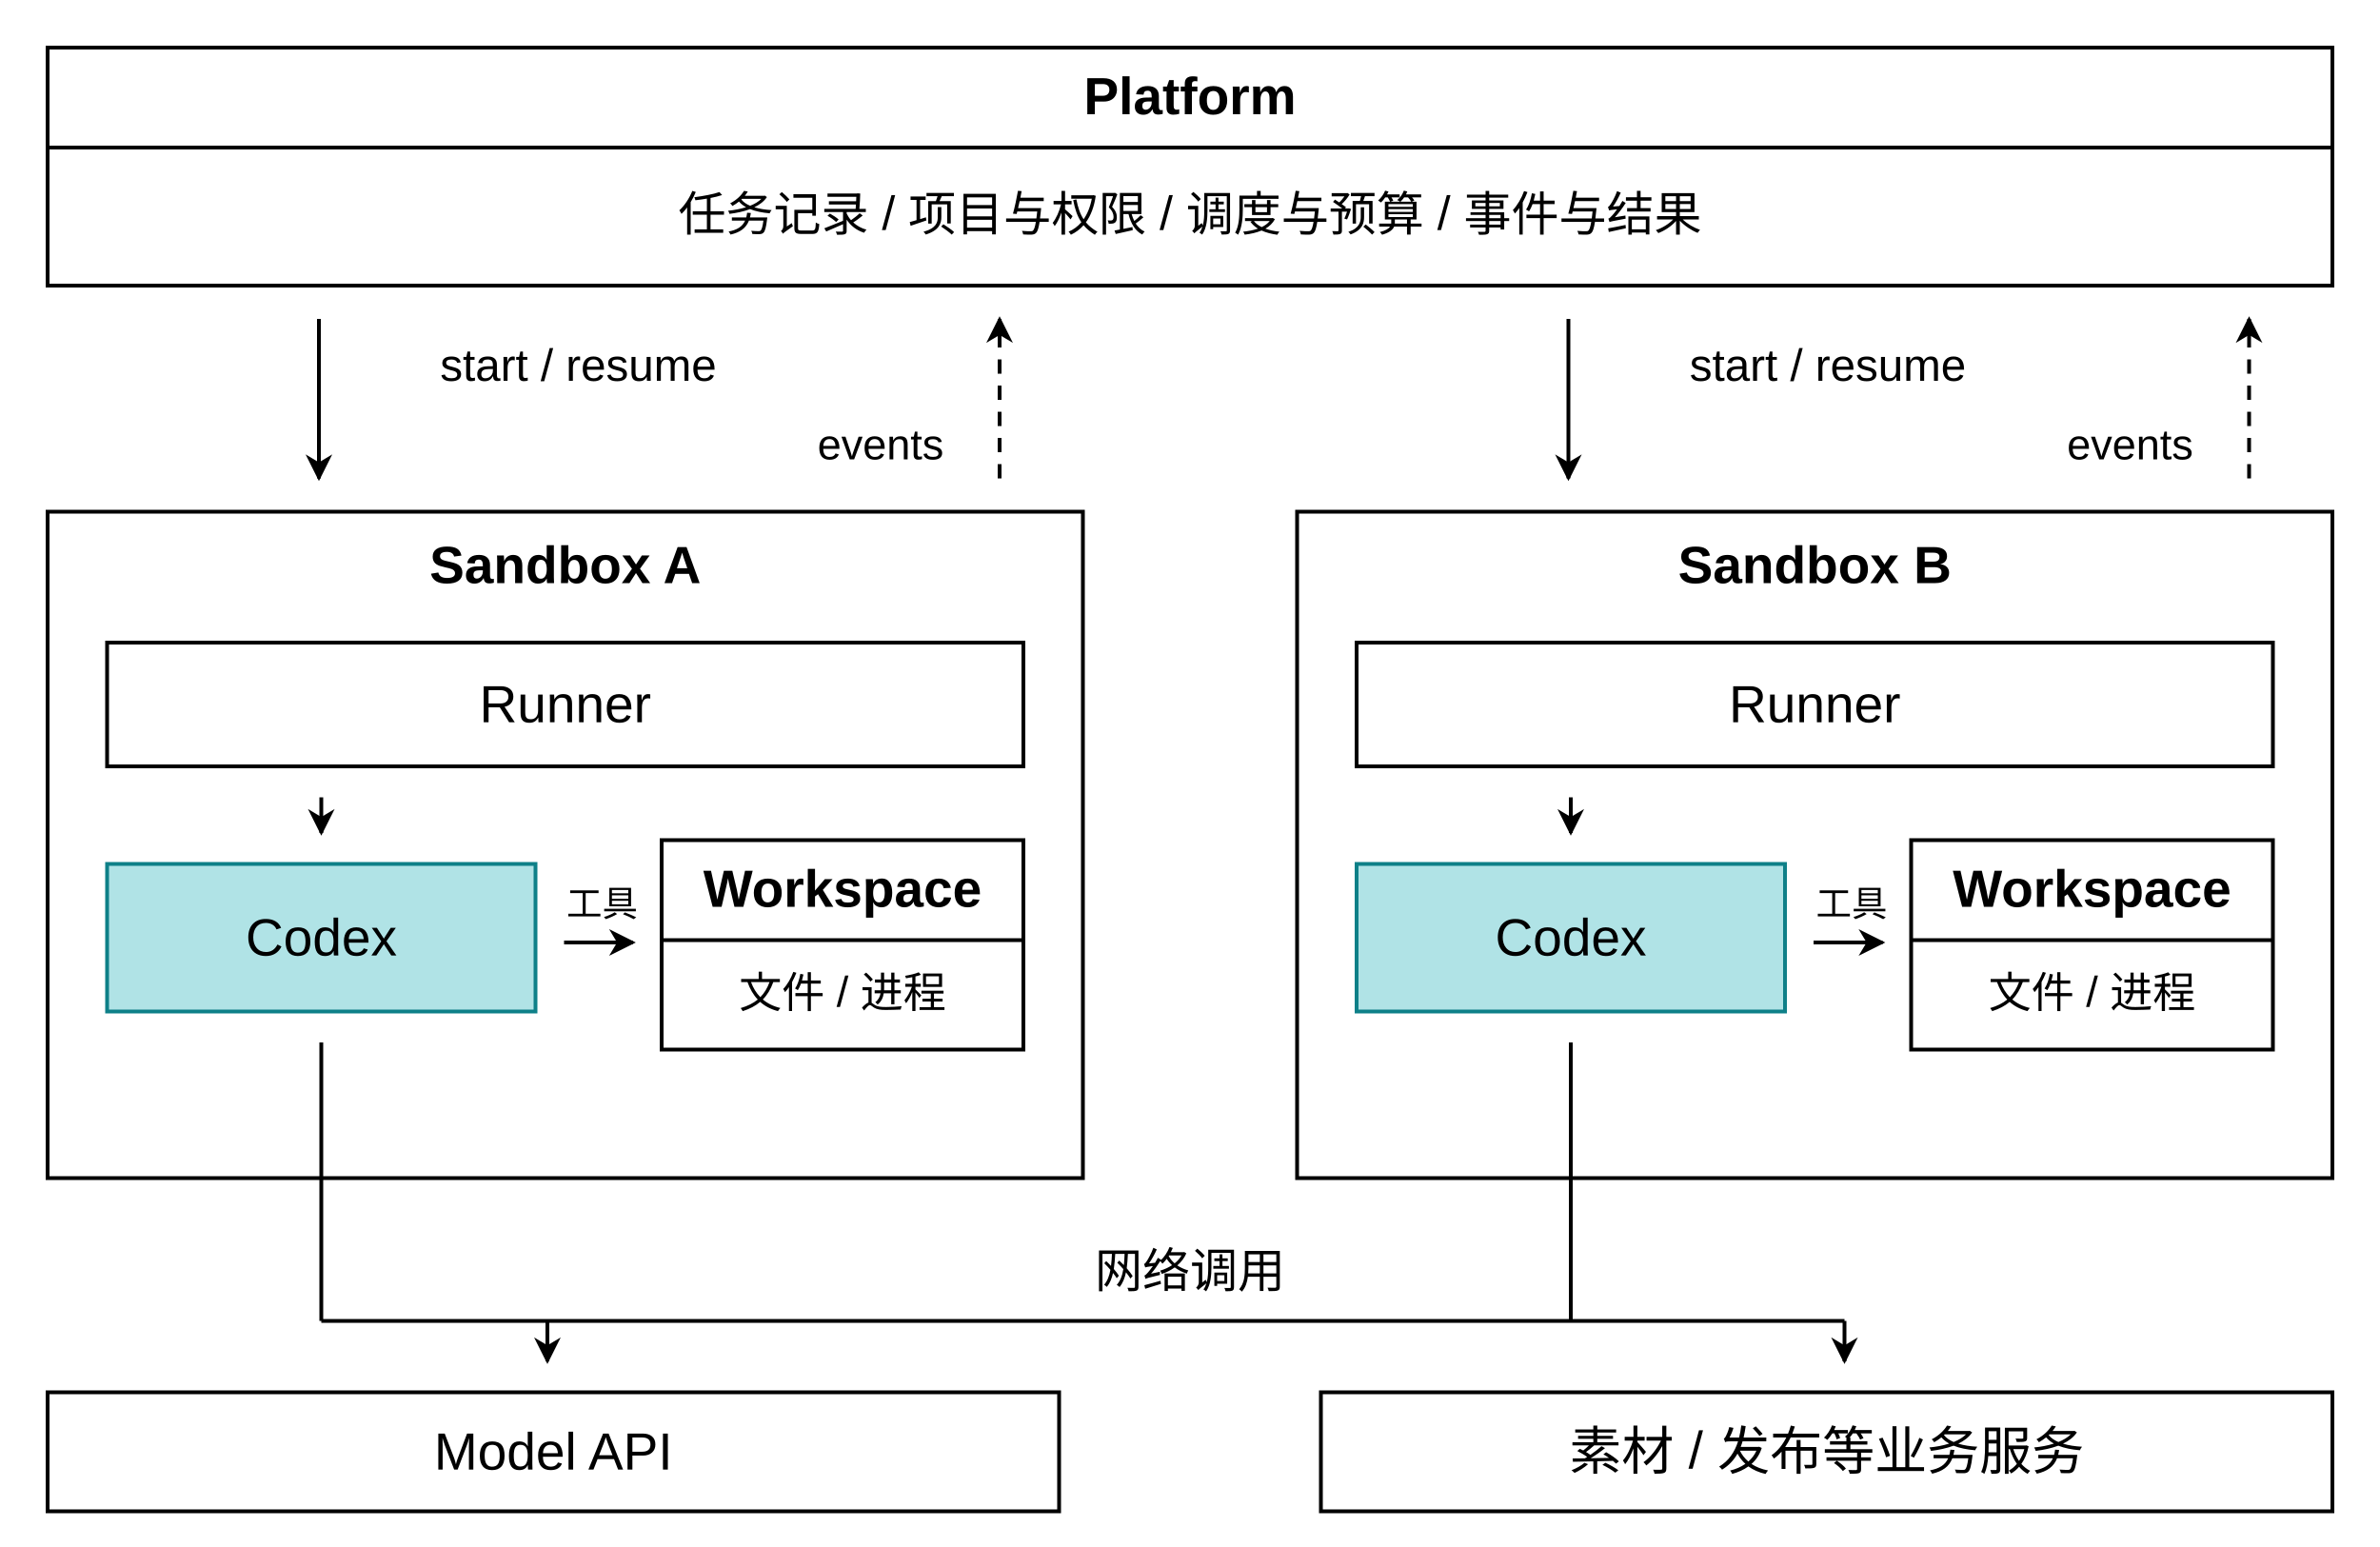
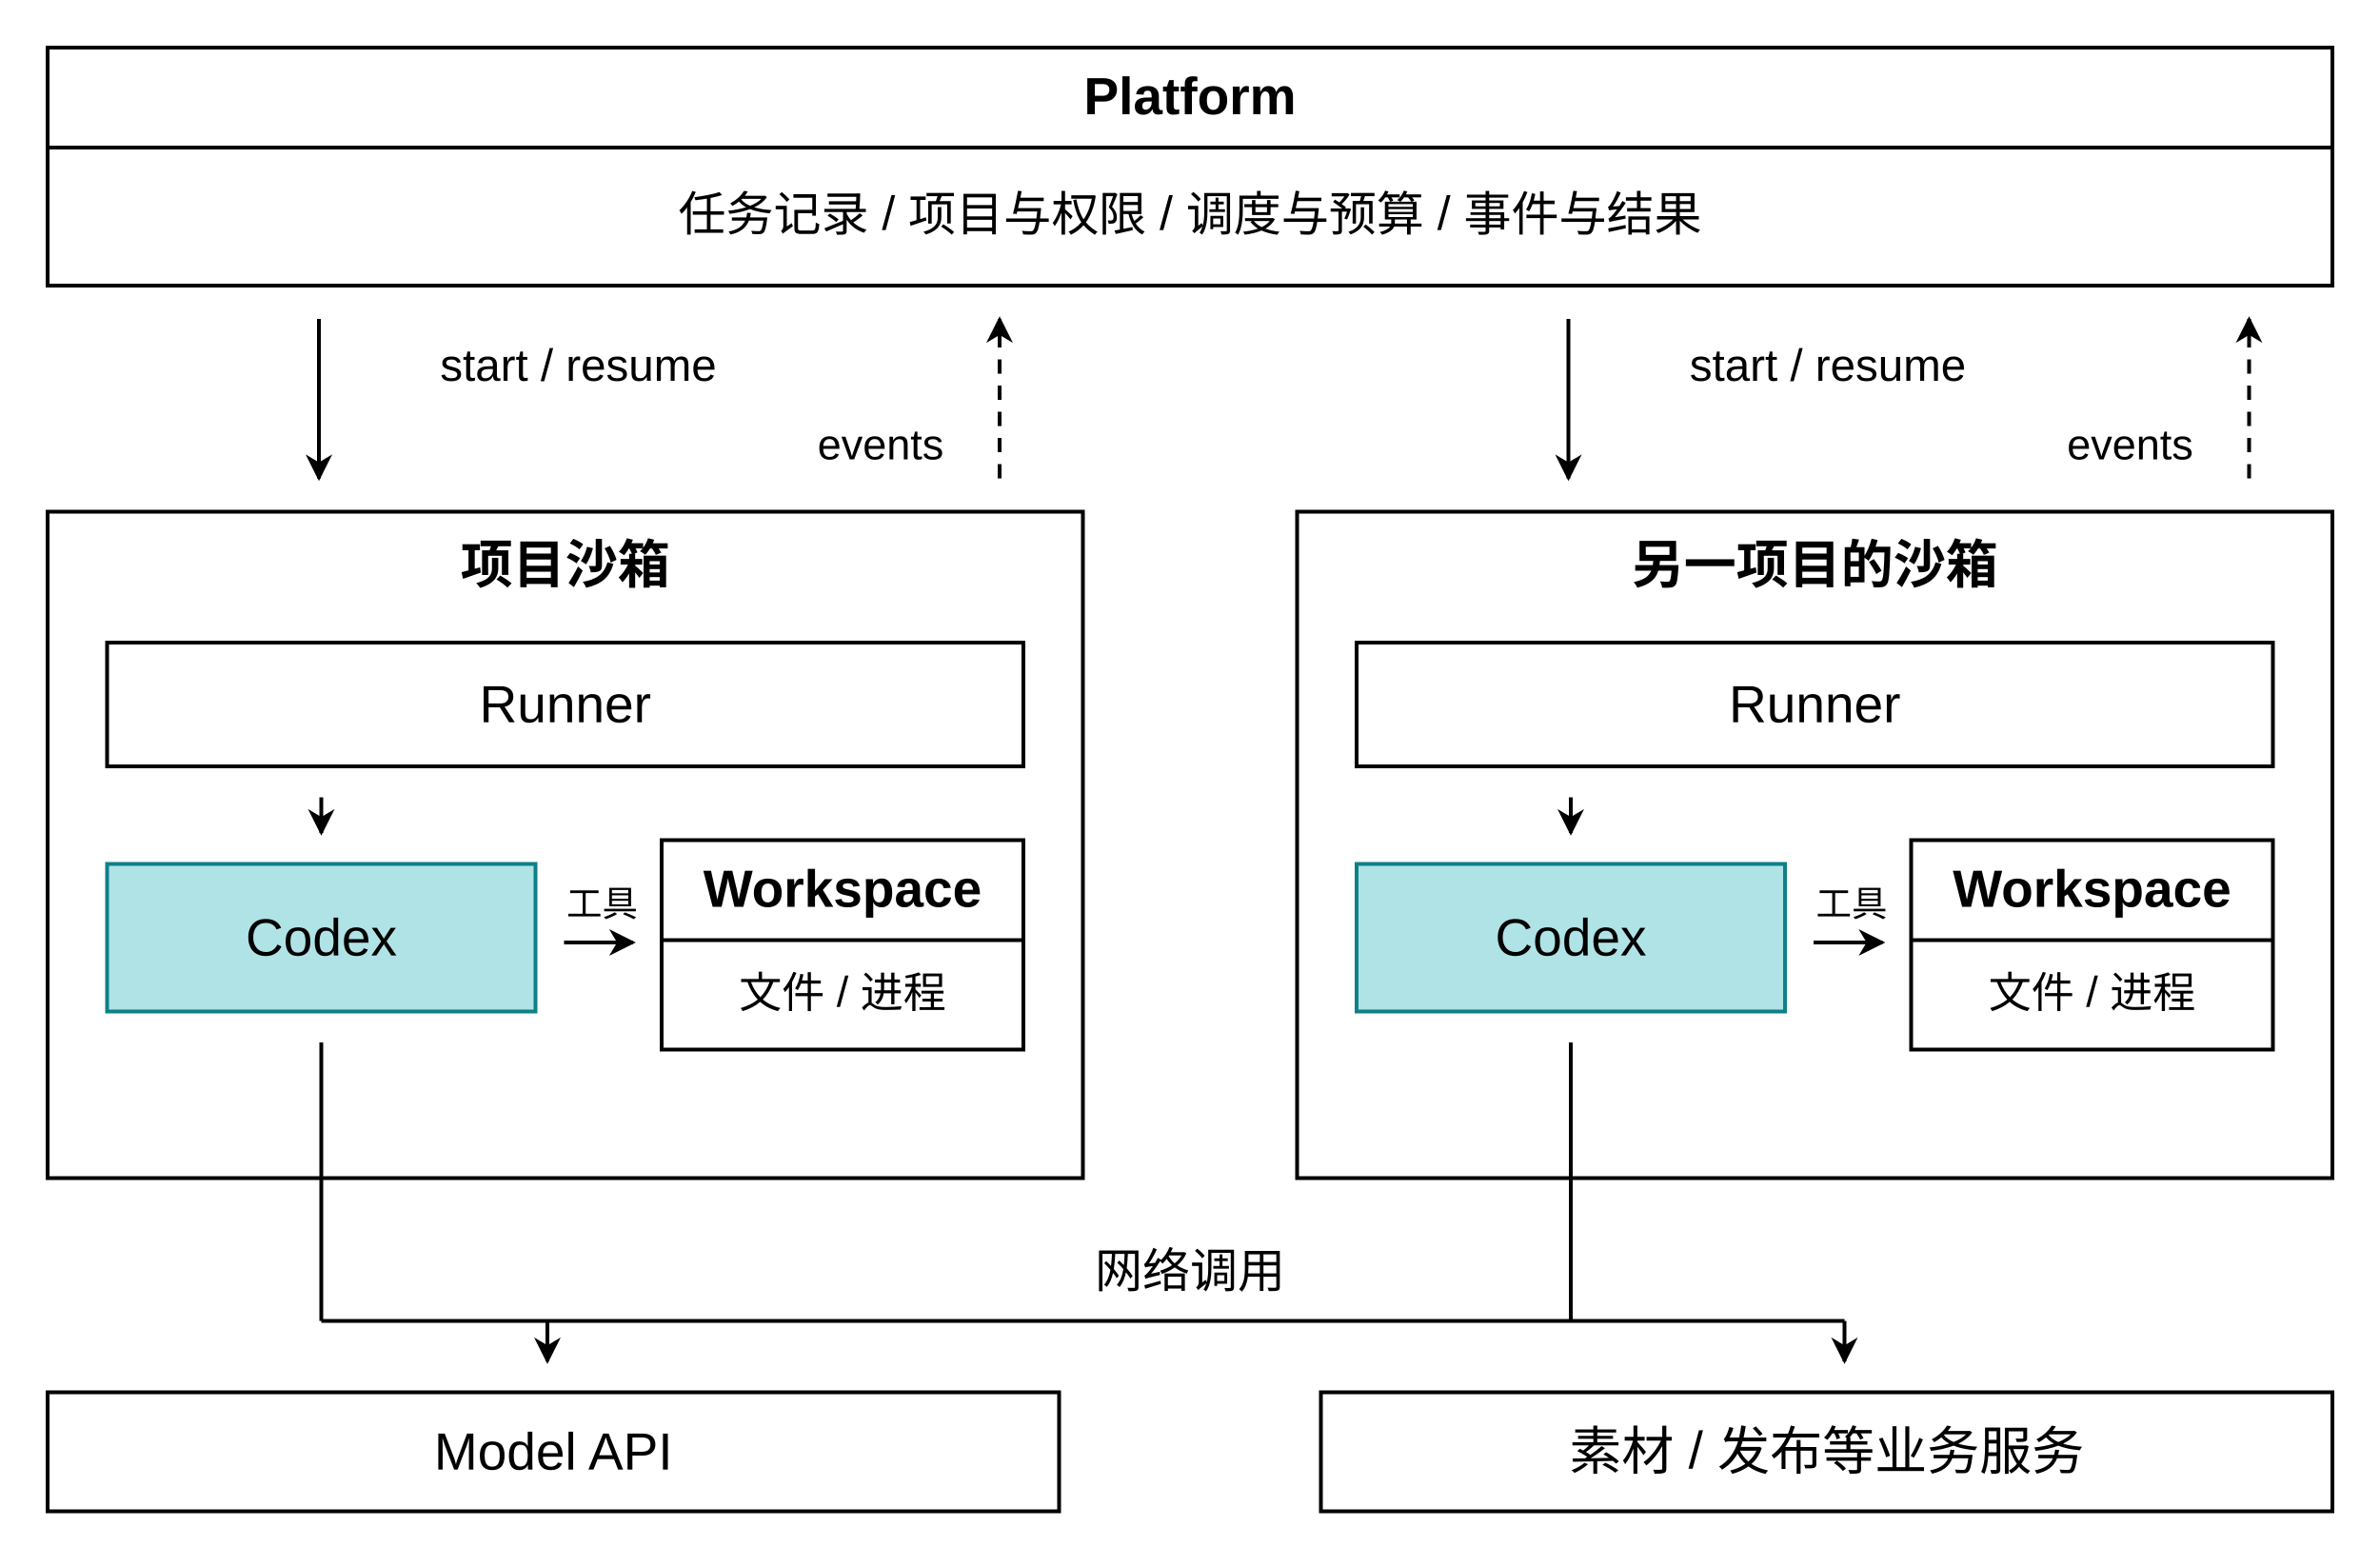
<svg xmlns="http://www.w3.org/2000/svg" width="1000" height="650" viewBox="0 0 1000 650" role="img" aria-labelledby="title" font-family="Arial,Helvetica,PingFang SC,Microsoft YaHei,sans-serif">
  <defs>
    <marker id="arrow" viewBox="0 0 10 10" refX="9" refY="5" markerWidth="7" markerHeight="7" orient="auto-start-reverse">
      <path d="M0 0 L10 5 L0 10 L3 5Z" fill="#000" />
    </marker>
  </defs>
  <rect width="1000" height="650" fill="#fff" />
  <rect x="20" y="20" width="960" height="100" fill="#ffffff" stroke="#000000" stroke-width="1.6" />
  <text x="500.0" y="48" text-anchor="middle" font-size="22" font-weight="600" fill="#000">Platform</text>
  <path d="M20 62 H980" fill="none" stroke="#000" stroke-width="1.6" stroke-linejoin="round" />
  <text x="500.0" y="97.0" text-anchor="middle" font-size="20" font-weight="400" fill="#000">任务记录 / 项目与权限 / 调度与预算 / 事件与结果</text>
  <rect x="20" y="215" width="435" height="280" fill="#ffffff" stroke="#000000" stroke-width="1.6" />
-   <text x="237.5" y="245" text-anchor="middle" font-size="22" font-weight="600" fill="#000">Sandbox A</text>
+   <text x="237.5" y="245" text-anchor="middle" font-size="22" font-weight="600" fill="#000">项目沙箱</text>
  <path d="M134 134 L134 201" fill="none" stroke="#000" stroke-width="1.6" stroke-linejoin="round" marker-end="url(#arrow)" />
  <text x="243" y="160" text-anchor="middle" font-size="19" font-weight="400" fill="#000">start / resume</text>
  <path d="M420 201 L420 134" fill="none" stroke="#000" stroke-width="1.6" stroke-linejoin="round" marker-end="url(#arrow)" stroke-dasharray="6 5" />
  <text x="370" y="193" text-anchor="middle" font-size="18" font-weight="400" fill="#000">events</text>
  <g data-node="45,270,385,52">
    <rect x="45" y="270" width="385" height="52" fill="#ffffff" stroke="#000000" stroke-width="1.6" />
    <text x="237.5" y="303.48" text-anchor="middle" font-size="22" font-weight="400" fill="#000">Runner</text>
  </g>
  <path d="M135 335 L135 350" fill="none" stroke="#000" stroke-width="1.6" stroke-linejoin="round" marker-end="url(#arrow)" />
  <g data-node="45,363,180,62">
    <rect x="45" y="363" width="180" height="62" fill="#b0e3e6" stroke="#0e8088" stroke-width="1.6" />
    <text x="135.0" y="401.48" text-anchor="middle" font-size="22" font-weight="400" fill="#000">Codex</text>
  </g>
  <rect x="278" y="353" width="152" height="88" fill="#ffffff" stroke="#000000" stroke-width="1.6" />
  <text x="354.0" y="381" text-anchor="middle" font-size="22" font-weight="600" fill="#000">Workspace</text>
  <path d="M278 395 H430" fill="none" stroke="#000" stroke-width="1.6" stroke-linejoin="round" />
  <text x="354.0" y="423.4" text-anchor="middle" font-size="18" font-weight="400" fill="#000">文件 / 进程</text>
  <path d="M237 396 L266 396" fill="none" stroke="#000" stroke-width="1.6" stroke-linejoin="round" marker-end="url(#arrow)" />
  <text x="253" y="385" text-anchor="middle" font-size="15" font-weight="400" fill="#000">工具</text>
  <path d="M135 438 V555" fill="none" stroke="#000" stroke-width="1.6" stroke-linejoin="round" />
  <rect x="545" y="215" width="435" height="280" fill="#ffffff" stroke="#000000" stroke-width="1.6" />
-   <text x="762.5" y="245" text-anchor="middle" font-size="22" font-weight="600" fill="#000">Sandbox B</text>
+   <text x="762.5" y="245" text-anchor="middle" font-size="22" font-weight="600" fill="#000">另一项目的沙箱</text>
  <path d="M659 134 L659 201" fill="none" stroke="#000" stroke-width="1.6" stroke-linejoin="round" marker-end="url(#arrow)" />
  <text x="768" y="160" text-anchor="middle" font-size="19" font-weight="400" fill="#000">start / resume</text>
  <path d="M945 201 L945 134" fill="none" stroke="#000" stroke-width="1.6" stroke-linejoin="round" marker-end="url(#arrow)" stroke-dasharray="6 5" />
  <text x="895" y="193" text-anchor="middle" font-size="18" font-weight="400" fill="#000">events</text>
  <g data-node="570,270,385,52">
    <rect x="570" y="270" width="385" height="52" fill="#ffffff" stroke="#000000" stroke-width="1.6" />
    <text x="762.5" y="303.48" text-anchor="middle" font-size="22" font-weight="400" fill="#000">Runner</text>
  </g>
  <path d="M660 335 L660 350" fill="none" stroke="#000" stroke-width="1.6" stroke-linejoin="round" marker-end="url(#arrow)" />
  <g data-node="570,363,180,62">
    <rect x="570" y="363" width="180" height="62" fill="#b0e3e6" stroke="#0e8088" stroke-width="1.6" />
    <text x="660.0" y="401.48" text-anchor="middle" font-size="22" font-weight="400" fill="#000">Codex</text>
  </g>
  <rect x="803" y="353" width="152" height="88" fill="#ffffff" stroke="#000000" stroke-width="1.6" />
  <text x="879.0" y="381" text-anchor="middle" font-size="22" font-weight="600" fill="#000">Workspace</text>
  <path d="M803 395 H955" fill="none" stroke="#000" stroke-width="1.6" stroke-linejoin="round" />
  <text x="879.0" y="423.4" text-anchor="middle" font-size="18" font-weight="400" fill="#000">文件 / 进程</text>
  <path d="M762 396 L791 396" fill="none" stroke="#000" stroke-width="1.6" stroke-linejoin="round" marker-end="url(#arrow)" />
  <text x="778" y="385" text-anchor="middle" font-size="15" font-weight="400" fill="#000">工具</text>
  <path d="M660 438 V555" fill="none" stroke="#000" stroke-width="1.6" stroke-linejoin="round" />
  <path d="M135 555 H775" fill="none" stroke="#000" stroke-width="1.6" stroke-linejoin="round" />
  <text x="500" y="541" text-anchor="middle" font-size="20" font-weight="400" fill="#000">网络调用</text>
  <path d="M230 555 L230 572" fill="none" stroke="#000" stroke-width="1.6" stroke-linejoin="round" marker-end="url(#arrow)" />
  <path d="M775 555 L775 572" fill="none" stroke="#000" stroke-width="1.6" stroke-linejoin="round" marker-end="url(#arrow)" />
  <g data-node="20,585,425,50">
    <rect x="20" y="585" width="425" height="50" fill="#ffffff" stroke="#000000" stroke-width="1.6" />
    <text x="232.5" y="617.48" text-anchor="middle" font-size="22" font-weight="400" fill="#000">Model API</text>
  </g>
  <g data-node="555,585,425,50">
    <rect x="555" y="585" width="425" height="50" fill="#ffffff" stroke="#000000" stroke-width="1.6" />
    <text x="767.5" y="617.48" text-anchor="middle" font-size="22" font-weight="400" fill="#000">素材 / 发布等业务服务</text>
  </g>
</svg>
